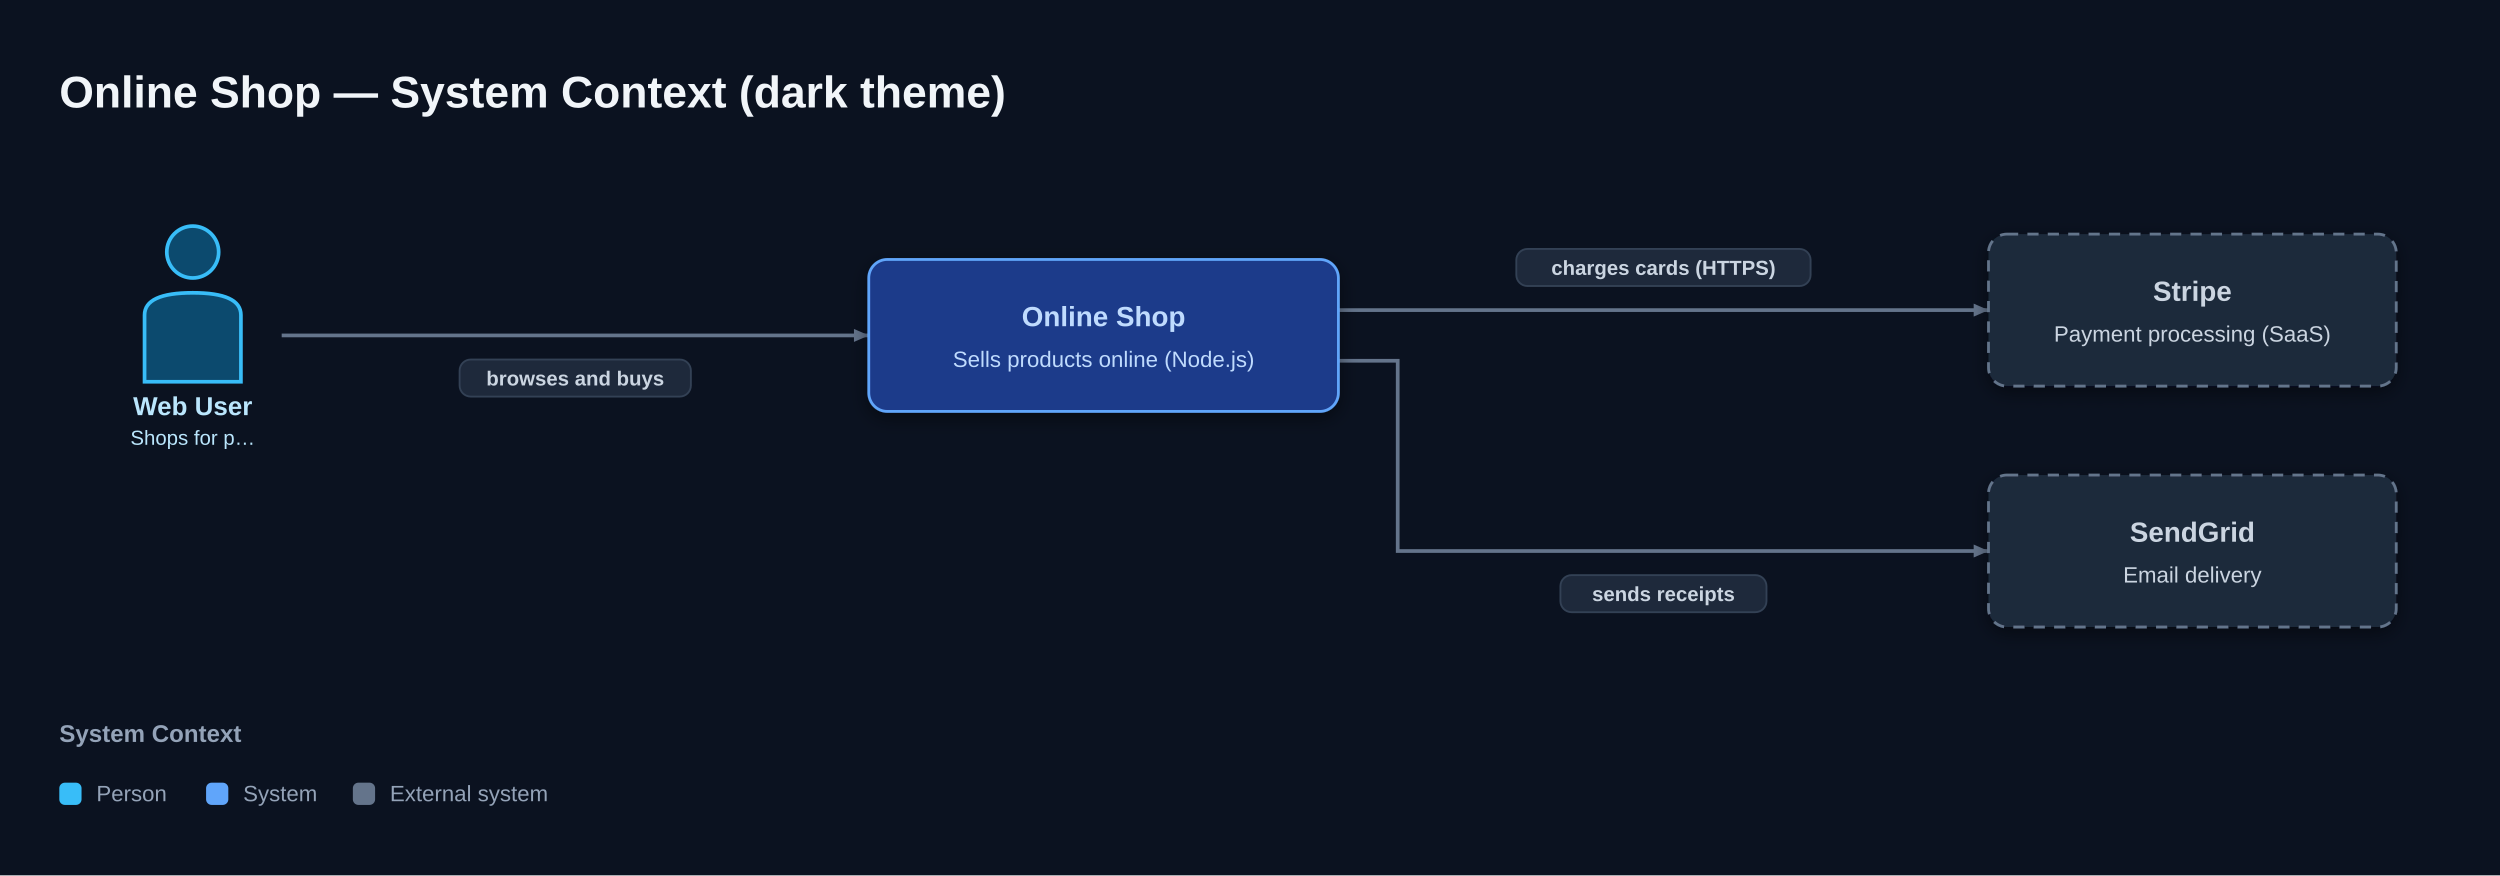
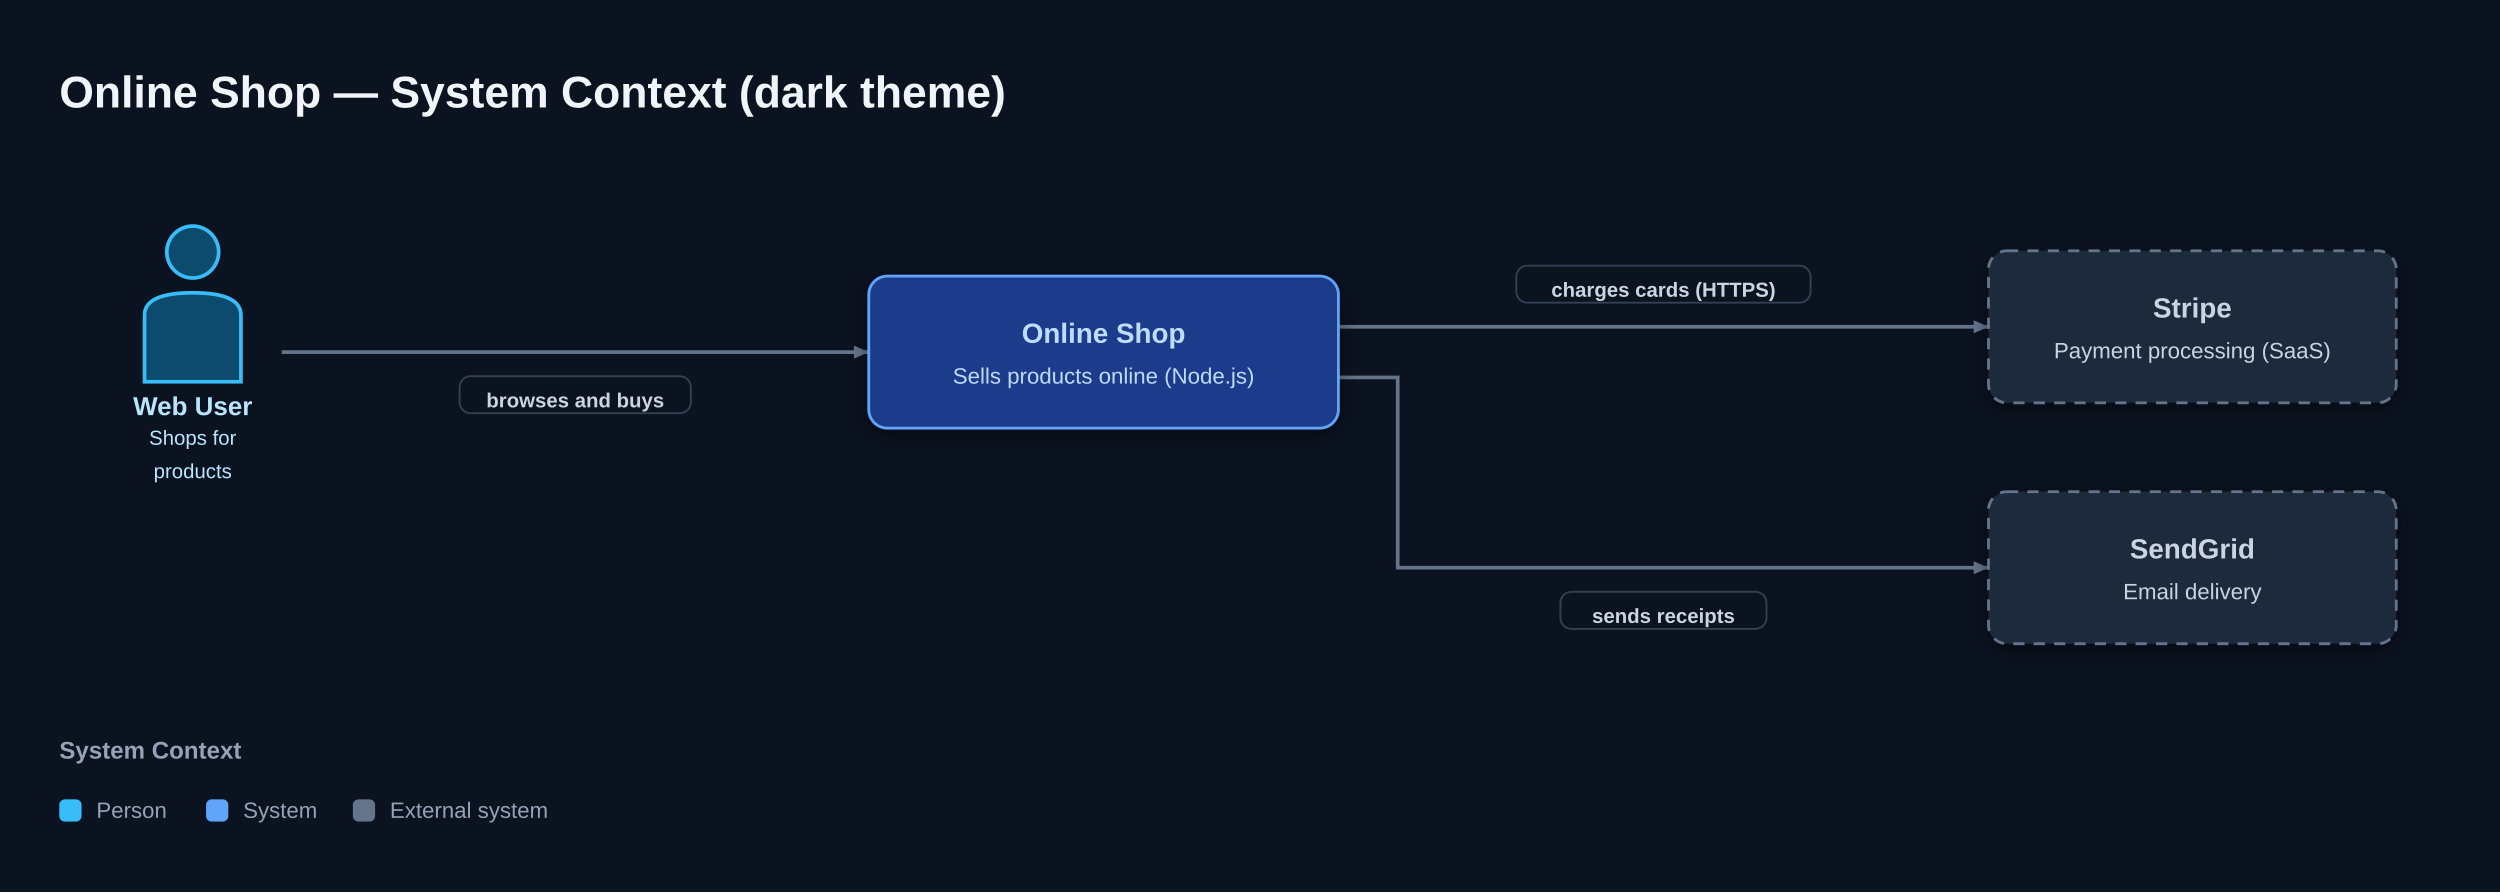
- <svg xmlns="http://www.w3.org/2000/svg" width="1349" height="472.333" viewBox="0 0 1349 472.333">
+ <svg xmlns="http://www.w3.org/2000/svg" width="1349" height="481.333" viewBox="0 0 1349 481.333">
  <defs>
    <filter id="card-shadow" x="-40%" y="-40%" width="180%" height="180%">
      <feDropShadow dx="0" dy="3" stdDeviation="5" flood-color="rgba(0, 0, 0, 0.45)" />
    </filter>
  </defs>
-   <rect x="0" y="0" width="1349" height="472.333" fill="#0b1220" />
+   <rect x="0" y="0" width="1349" height="481.333" fill="#0b1220" />
  <text x="32" y="58" font-family="&quot;Segoe UI&quot;, &quot;Helvetica Neue&quot;, Arial, sans-serif" font-size="24" font-weight="700" fill="#f1f5f9">Online Shop — System Context (dark theme)</text>
  <g transform="translate(32, 88)">
-     <path d="M120,93 L436.8,93" fill="none" stroke="#64748b" stroke-width="2" />
-     <path d="M-8,-3.5 L0,0 L-8,3.5 Z" fill="#64748b" transform="translate(436.8 93) rotate(0)" />
+     <path d="M120,102 L436.8,102" fill="none" stroke="#64748b" stroke-width="2" />
    <g>
-       <rect x="216" y="106" width="124.8" height="20" rx="6" fill="#1e293b" stroke="#334155" stroke-width="1" />
-       <text x="278.4" y="120" font-family="&quot;Segoe UI&quot;, &quot;Helvetica Neue&quot;, Arial, sans-serif" font-size="11" font-weight="600" text-anchor="middle" fill="#cbd5e1">browses and buys</text>
+       <path d="M-8,-3.5 L0,0 L-8,3.5 Z" fill="#64748b" transform="translate(436.8 102) rotate(0)" />
    </g>
-     <path d="M690.2,79.333 L1041,79.333" fill="none" stroke="#64748b" stroke-width="2" />
-     <path d="M-8,-3.5 L0,0 L-8,3.5 Z" fill="#64748b" transform="translate(1041 79.33333) rotate(0)" />
    <g>
-       <rect x="786.2" y="46.333" width="158.8" height="20" rx="6" fill="#1e293b" stroke="#334155" stroke-width="1" />
-       <text x="865.6" y="60.333" font-family="&quot;Segoe UI&quot;, &quot;Helvetica Neue&quot;, Arial, sans-serif" font-size="11" font-weight="600" text-anchor="middle" fill="#cbd5e1">charges cards (HTTPS)</text>
+       <rect x="216" y="115" width="124.8" height="20" rx="6" fill="rgba(11, 18, 32, 0.85)" stroke="#334155" stroke-width="1" />
+       <text x="278.4" y="131.8" text-anchor="middle" font-family="&quot;Segoe UI&quot;, &quot;Helvetica Neue&quot;, Arial, sans-serif" font-size="11" font-weight="600" fill="#cbd5e1">browses and buys</text>
    </g>
-     <path d="M690.2,106.667 L722.2,106.667 L722.2,209.333 L1041,209.333" fill="none" stroke="#64748b" stroke-width="2" />
-     <path d="M-8,-3.5 L0,0 L-8,3.5 Z" fill="#64748b" transform="translate(1041 209.3333) rotate(0)" />
+     <path d="M690.2,88.333 L1041,88.333" fill="none" stroke="#64748b" stroke-width="2" />
    <g>
-       <rect x="810" y="222.333" width="111.2" height="20" rx="6" fill="#1e293b" stroke="#334155" stroke-width="1" />
-       <text x="865.6" y="236.333" font-family="&quot;Segoe UI&quot;, &quot;Helvetica Neue&quot;, Arial, sans-serif" font-size="11" font-weight="600" text-anchor="middle" fill="#cbd5e1">sends receipts</text>
+       <path d="M-8,-3.5 L0,0 L-8,3.5 Z" fill="#64748b" transform="translate(1041 88.33333) rotate(0)" />
+     </g>
+     <g>
+       <rect x="786.2" y="55.333" width="158.8" height="20" rx="6" fill="rgba(11, 18, 32, 0.85)" stroke="#334155" stroke-width="1" />
+       <text x="865.6" y="72.133" text-anchor="middle" font-family="&quot;Segoe UI&quot;, &quot;Helvetica Neue&quot;, Arial, sans-serif" font-size="11" font-weight="600" fill="#cbd5e1">charges cards (HTTPS)</text>
+     </g>
+     <path d="M690.2,115.667 L722.2,115.667 L722.2,218.333 L1041,218.333" fill="none" stroke="#64748b" stroke-width="2" />
+     <g>
+       <path d="M-8,-3.5 L0,0 L-8,3.5 Z" fill="#64748b" transform="translate(1041 218.3333) rotate(0)" />
+     </g>
+     <g>
+       <rect x="810" y="231.333" width="111.2" height="20" rx="6" fill="rgba(11, 18, 32, 0.85)" stroke="#334155" stroke-width="1" />
+       <text x="865.6" y="248.133" text-anchor="middle" font-family="&quot;Segoe UI&quot;, &quot;Helvetica Neue&quot;, Arial, sans-serif" font-size="11" font-weight="600" fill="#cbd5e1">sends receipts</text>
    </g>
    <g transform="translate(24, 24)">
      <circle cx="48" cy="24" r="14" fill="#0c4a6e" stroke="#38bdf8" stroke-width="2" />
      <path d="M22 94 L22 58 Q22 46 48 46 Q74 46 74 58 L74 94 Z" fill="#0c4a6e" stroke="#38bdf8" stroke-width="2" />
      <text x="48" y="112" text-anchor="middle" font-family="&quot;Segoe UI&quot;, &quot;Helvetica Neue&quot;, Arial, sans-serif" font-size="14" font-weight="600" fill="#bae6fd">Web User</text>
-       <text x="48" y="128" text-anchor="middle" font-family="&quot;Segoe UI&quot;, &quot;Helvetica Neue&quot;, Arial, sans-serif" font-size="11" fill="#bae6fd">Shops for p…</text>
+       <text x="48" y="128" text-anchor="middle" font-family="&quot;Segoe UI&quot;, &quot;Helvetica Neue&quot;, Arial, sans-serif" font-size="11" fill="#bae6fd">Shops for</text>
+       <text x="48" y="146" text-anchor="middle" font-family="&quot;Segoe UI&quot;, &quot;Helvetica Neue&quot;, Arial, sans-serif" font-size="11" fill="#bae6fd">products</text>
    </g>
-     <g transform="translate(436.8, 52)">
+     <g transform="translate(436.8, 61)">
      <rect x="0" y="0" width="253.4" height="82" rx="10" fill="#1e3a8a" stroke="#60a5fa" stroke-width="1.5" filter="url(#card-shadow)" />
      <text x="126.7" y="36" text-anchor="middle" font-family="&quot;Segoe UI&quot;, &quot;Helvetica Neue&quot;, Arial, sans-serif" font-size="15" font-weight="600" fill="#bfdbfe">Online Shop</text>
      <text x="126.7" y="58" text-anchor="middle" font-family="&quot;Segoe UI&quot;, &quot;Helvetica Neue&quot;, Arial, sans-serif" font-size="12" fill="#bfdbfe">Sells products online (Node.js)</text>
    </g>
-     <g transform="translate(1041, 38.33333)">
+     <g transform="translate(1041, 47.33333)">
      <rect x="0" y="0" width="220" height="82" rx="10" fill="#1e293b" stroke="#64748b" stroke-width="1.5" stroke-dasharray="6 5" filter="url(#card-shadow)" />
      <text x="110" y="36" text-anchor="middle" font-family="&quot;Segoe UI&quot;, &quot;Helvetica Neue&quot;, Arial, sans-serif" font-size="15" font-weight="600" fill="#cbd5e1">Stripe</text>
      <text x="110" y="58" text-anchor="middle" font-family="&quot;Segoe UI&quot;, &quot;Helvetica Neue&quot;, Arial, sans-serif" font-size="12" fill="#cbd5e1">Payment processing (SaaS)</text>
    </g>
-     <g transform="translate(1041, 168.3333)">
+     <g transform="translate(1041, 177.3333)">
      <rect x="0" y="0" width="220" height="82" rx="10" fill="#1e293b" stroke="#64748b" stroke-width="1.5" stroke-dasharray="6 5" filter="url(#card-shadow)" />
      <text x="110" y="36" text-anchor="middle" font-family="&quot;Segoe UI&quot;, &quot;Helvetica Neue&quot;, Arial, sans-serif" font-size="15" font-weight="600" fill="#cbd5e1">SendGrid</text>
      <text x="110" y="58" text-anchor="middle" font-family="&quot;Segoe UI&quot;, &quot;Helvetica Neue&quot;, Arial, sans-serif" font-size="12" fill="#cbd5e1">Email delivery</text>
    </g>
  </g>
-   <g transform="translate(32, 386.3333)">
+   <g transform="translate(32, 395.3333)">
    <g>
      <text x="0" y="14" font-family="&quot;Segoe UI&quot;, &quot;Helvetica Neue&quot;, Arial, sans-serif" font-size="13" font-weight="700" fill="#94a3b8">System Context</text>
      <g transform="translate(0, 30)">
        <g>
          <rect x="0" y="6" width="12" height="12" rx="3" fill="#38bdf8" />
          <text x="20" y="16" font-family="&quot;Segoe UI&quot;, &quot;Helvetica Neue&quot;, Arial, sans-serif" font-size="12" fill="#94a3b8">Person</text>
          <rect x="79.2" y="6" width="12" height="12" rx="3" fill="#60a5fa" />
          <text x="99.2" y="16" font-family="&quot;Segoe UI&quot;, &quot;Helvetica Neue&quot;, Arial, sans-serif" font-size="12" fill="#94a3b8">System</text>
          <rect x="158.4" y="6" width="12" height="12" rx="3" fill="#64748b" />
          <text x="178.4" y="16" font-family="&quot;Segoe UI&quot;, &quot;Helvetica Neue&quot;, Arial, sans-serif" font-size="12" fill="#94a3b8">External system</text>
        </g>
      </g>
    </g>
  </g>
</svg>
